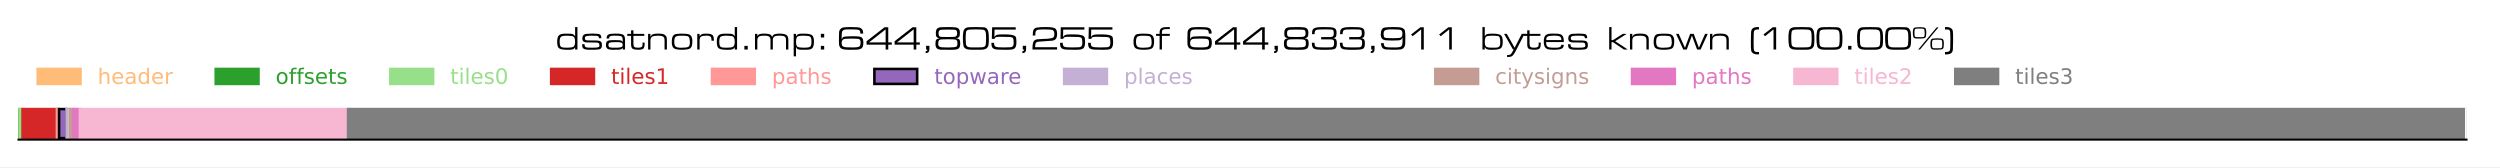
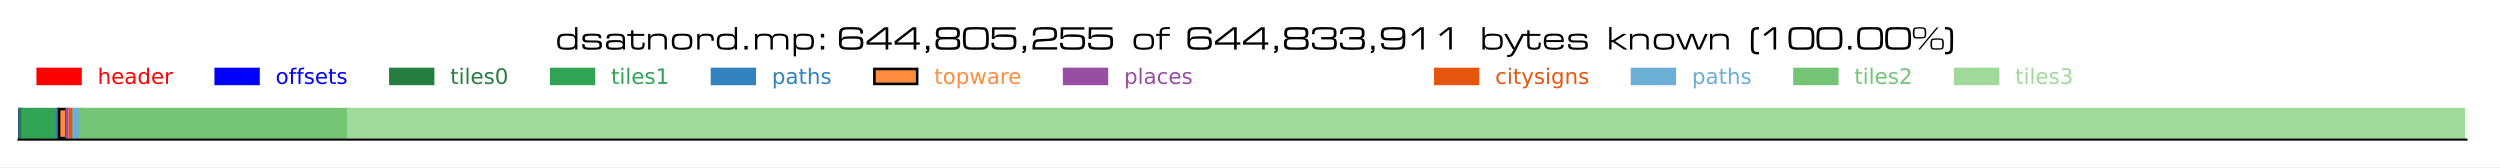
<svg xmlns="http://www.w3.org/2000/svg" xmlns:xlink="http://www.w3.org/1999/xlink" width="973.796pt" height="65.083pt" viewBox="0 0 973.796 65.083" version="1.1">
  <defs>
    <style type="text/css">*{stroke-linejoin: round; stroke-linecap: butt}</style>
  </defs>
  <g id="figure_1">
    <g id="patch_1">
      <path d="M 0 65.083  L 973.796 65.083  L 973.796 0  L 0 0  z " style="fill: #ffffff" />
    </g>
    <g id="axes_1">
      <g id="patch_2">
        <path d="M 7.2 54.383  L 960.755 54.383  L 960.755 41.917  L 7.2 41.917  z " style="fill: #ffffff" />
      </g>
      <g id="patch_3">
-         <path d="M 7.2 53.817  L 7.2 53.817  L 7.2 42.484  L 7.2 42.484  z " clip-path="url(#p4f6fb3db16)" style="fill: #ffbb78; stroke: #ffbb78; stroke-linejoin: miter" />
+         <path d="M 7.2 53.817  L 7.2 53.817  L 7.2 42.484  L 7.2 42.484  z " clip-path="url(#p38af3efbfd)" style="fill: #ff0000; stroke: #ff0000; stroke-linejoin: miter" />
      </g>
      <g id="patch_4">
-         <path d="M 7.2 53.817  L 7.667 53.817  L 7.667 42.484  L 7.2 42.484  z " clip-path="url(#p4f6fb3db16)" style="fill: #2ca02c; stroke: #2ca02c; stroke-linejoin: miter" />
+         <path d="M 7.2 53.817  L 7.667 53.817  L 7.667 42.484  L 7.2 42.484  z " clip-path="url(#p38af3efbfd)" style="fill: #0000ff; stroke: #0000ff; stroke-linejoin: miter" />
      </g>
      <g id="patch_5">
-         <path d="M 7.667 53.817  L 8.782 53.817  L 8.782 42.484  L 7.667 42.484  z " clip-path="url(#p4f6fb3db16)" style="fill: #98df8a; stroke: #98df8a; stroke-linejoin: miter" />
+         <path d="M 7.667 53.817  L 8.782 53.817  L 8.782 42.484  L 7.667 42.484  z " clip-path="url(#p38af3efbfd)" style="fill: #267d40; stroke: #267d40; stroke-linejoin: miter" />
      </g>
      <g id="patch_6">
-         <path d="M 8.782 53.817  L 22.175 53.817  L 22.175 42.484  L 8.782 42.484  z " clip-path="url(#p4f6fb3db16)" style="fill: #d62728; stroke: #d62728; stroke-linejoin: miter" />
+         <path d="M 8.782 53.817  L 22.175 53.817  L 22.175 42.484  L 8.782 42.484  z " clip-path="url(#p38af3efbfd)" style="fill: #31a354; stroke: #31a354; stroke-linejoin: miter" />
      </g>
      <g id="patch_7">
-         <path d="M 22.175 53.817  L 23.015 53.817  L 23.015 42.484  L 22.175 42.484  z " clip-path="url(#p4f6fb3db16)" style="fill: #ff9896; stroke: #ff9896; stroke-linejoin: miter" />
+         <path d="M 22.175 53.817  L 23.015 53.817  L 23.015 42.484  L 22.175 42.484  z " clip-path="url(#p38af3efbfd)" style="fill: #3182bd; stroke: #3182bd; stroke-linejoin: miter" />
      </g>
      <g id="patch_8">
-         <path d="M 23.015 53.817  L 25.929 53.817  L 25.929 42.484  L 23.015 42.484  z " clip-path="url(#p4f6fb3db16)" style="fill: #9467bd; stroke: #000000; stroke-linejoin: miter" />
+         <path d="M 23.015 53.817  L 25.929 53.817  L 25.929 42.484  L 23.015 42.484  z " clip-path="url(#p38af3efbfd)" style="fill: #fd8d3c; stroke: #000000; stroke-linejoin: miter" />
      </g>
      <g id="patch_9">
-         <path d="M 25.929 53.817  L 27.197 53.817  L 27.197 42.484  L 25.929 42.484  z " clip-path="url(#p4f6fb3db16)" style="fill: #c5b0d5; stroke: #c5b0d5; stroke-linejoin: miter" />
+         <path d="M 25.929 53.817  L 27.197 53.817  L 27.197 42.484  L 25.929 42.484  z " clip-path="url(#p38af3efbfd)" style="fill: #974ea3; stroke: #974ea3; stroke-linejoin: miter" />
      </g>
      <g id="patch_10">
-         <path d="M 27.197 53.817  L 27.197 53.817  L 27.197 42.484  L 27.197 42.484  z " clip-path="url(#p4f6fb3db16)" style="fill: #ffffff; stroke: #ffffff; stroke-linejoin: miter" />
+         <path d="M 27.197 53.817  L 27.197 53.817  L 27.197 42.484  L 27.197 42.484  z " clip-path="url(#p38af3efbfd)" style="fill: #ffffff; stroke: #ffffff; stroke-linejoin: miter" />
      </g>
      <g id="patch_11">
-         <path d="M 27.197 53.817  L 28.647 53.817  L 28.647 42.484  L 27.197 42.484  z " clip-path="url(#p4f6fb3db16)" style="fill: #c49c94; stroke: #c49c94; stroke-linejoin: miter" />
+         <path d="M 27.197 53.817  L 28.647 53.817  L 28.647 42.484  L 27.197 42.484  z " clip-path="url(#p38af3efbfd)" style="fill: #e6550d; stroke: #e6550d; stroke-linejoin: miter" />
      </g>
      <g id="patch_12">
-         <path d="M 28.647 53.817  L 31.148 53.817  L 31.148 42.484  L 28.647 42.484  z " clip-path="url(#p4f6fb3db16)" style="fill: #e377c2; stroke: #e377c2; stroke-linejoin: miter" />
+         <path d="M 28.647 53.817  L 31.148 53.817  L 31.148 42.484  L 28.647 42.484  z " clip-path="url(#p38af3efbfd)" style="fill: #6baed6; stroke: #6baed6; stroke-linejoin: miter" />
      </g>
      <g id="patch_13">
-         <path d="M 31.148 53.817  L 135.59 53.817  L 135.59 42.484  L 31.148 42.484  z " clip-path="url(#p4f6fb3db16)" style="fill: #f7b6d2; stroke: #f7b6d2; stroke-linejoin: miter" />
+         <path d="M 31.148 53.817  L 135.59 53.817  L 135.59 42.484  L 31.148 42.484  z " clip-path="url(#p38af3efbfd)" style="fill: #73c475; stroke: #73c475; stroke-linejoin: miter" />
      </g>
      <g id="patch_14">
-         <path d="M 135.59 53.817  L 960.713 53.817  L 960.713 42.484  L 135.59 42.484  z " clip-path="url(#p4f6fb3db16)" style="fill: #7f7f7f; stroke: #7f7f7f; stroke-linejoin: miter" />
+         <path d="M 135.59 53.817  L 960.713 53.817  L 960.713 42.484  L 135.59 42.484  z " clip-path="url(#p38af3efbfd)" style="fill: #a1d99b; stroke: #a1d99b; stroke-linejoin: miter" />
      </g>
      <g id="patch_15">
-         <path d="M 960.713 53.817  L 960.742 53.817  L 960.742 42.484  L 960.713 42.484  z " clip-path="url(#p4f6fb3db16)" style="fill: #ffffff; stroke: #ffffff; stroke-linejoin: miter" />
+         <path d="M 960.713 53.817  L 960.742 53.817  L 960.742 42.484  L 960.713 42.484  z " clip-path="url(#p38af3efbfd)" style="fill: #ffffff; stroke: #ffffff; stroke-linejoin: miter" />
      </g>
      <g id="patch_16">
-         <path d="M 960.742 53.817  L 960.755 53.817  L 960.755 42.484  L 960.742 42.484  z " clip-path="url(#p4f6fb3db16)" style="fill: #ffffff; stroke: #ffffff; stroke-linejoin: miter" />
+         <path d="M 960.742 53.817  L 960.755 53.817  L 960.755 42.484  L 960.742 42.484  z " clip-path="url(#p38af3efbfd)" style="fill: #ffffff; stroke: #ffffff; stroke-linejoin: miter" />
      </g>
      <g id="patch_17">
        <path d="M 7.2 54.383  L 960.755 54.383  " style="fill: none; stroke: #000000; stroke-width: 0.8; stroke-linejoin: miter; stroke-linecap: square" />
      </g>
      <g id="legend_1">
        <g id="text_1">
          <g transform="translate(216.1511 19.29481) scale(0.13 -0.13)">
            <defs>
              <path id="EurostileExtended-Roman-64" d="M 4320 0  L 3872 0  L 3872 461  Q 3738 141 3440 45  Q 3142 -51 2694 -51  L 2278 -45  Q 1235 -45 832 214  Q 429 474 429 1466  Q 429 2400 765 2723  Q 1101 3046 2035 3046  L 2387 3046  Q 2906 3046 3101 3027  Q 3296 3008 3443 2947  Q 3590 2886 3692 2777  Q 3795 2669 3872 2522  L 3872 4307  L 4320 4307  L 4320 0  z M 2381 352  Q 3238 352 3552 541  Q 3866 730 3866 1491  Q 3866 2016 3734 2272  Q 3603 2528 3283 2576  Q 2963 2624 2723 2637  Q 2483 2650 2259 2650  Q 1446 2650 1177 2458  Q 909 2266 909 1453  Q 909 870 1085 620  Q 1261 371 1811 371  L 2381 352  z " transform="scale(0.015625)" />
              <path id="EurostileExtended-Roman-73" d="M 3130 2630  L 2246 2656  Q 1965 2656 1789 2649  Q 1613 2643 1392 2611  Q 1171 2579 1040 2492  Q 909 2406 909 2202  Q 909 1926 1046 1840  Q 1184 1754 1478 1754  L 2253 1734  L 3091 1734  Q 3648 1734 3917 1558  Q 4186 1382 4186 864  Q 4186 269 3869 118  Q 3552 -32 2893 -32  L 2054 -45  Q 1670 -45 1468 -35  Q 1267 -26 969 35  Q 672 96 531 297  Q 390 499 390 883  L 397 1018  L 851 1018  L 858 947  Q 858 640 986 525  Q 1114 410 1434 378  L 2221 352  L 2355 352  L 2470 352  Q 2867 352 3180 387  Q 3494 422 3600 502  Q 3706 582 3706 794  Q 3706 1114 3549 1229  Q 3392 1344 3046 1344  L 2234 1350  L 1459 1350  Q 954 1350 691 1510  Q 429 1670 429 2150  Q 429 2598 685 2806  Q 941 3014 1395 3014  L 2246 3053  Q 2483 3053 2707 3049  Q 2931 3046 3213 3021  Q 3680 3021 3875 2825  Q 4070 2630 4070 2170  L 3622 2170  Q 3597 2426 3504 2512  Q 3411 2598 3130 2630  z " transform="scale(0.015625)" />
              <path id="EurostileExtended-Roman-61" d="M 3603 352  Q 3488 154 3325 74  Q 3162 -6 2912 -26  L 2086 -45  L 1696 -45  Q 902 -45 643 182  Q 384 410 384 851  Q 384 1338 563 1536  Q 742 1734 1065 1766  Q 1389 1798 1638 1804  Q 1888 1811 2106 1811  L 2950 1786  Q 3181 1786 3321 1715  Q 3462 1645 3603 1453  L 3603 1773  Q 3603 2048 3558 2230  Q 3514 2413 3360 2515  Q 3206 2618 2838 2637  Q 2470 2656 2291 2656  Q 2074 2656 1869 2653  Q 1664 2650 1424 2618  Q 1184 2586 1094 2464  Q 1005 2342 1005 2106  L 518 2106  Q 518 2586 726 2778  Q 934 2970 1353 3011  Q 1773 3053 2125 3053  Q 2560 3053 2848 3037  Q 3136 3021 3469 2931  Q 3802 2842 3926 2576  Q 4051 2310 4051 1875  L 4051 0  L 3603 0  L 3603 352  z M 2093 352  L 2221 352  Q 2547 352 2796 368  Q 3046 384 3324 461  Q 3603 538 3603 896  Q 3603 1203 3414 1289  Q 3226 1376 3005 1398  Q 2784 1421 2509 1421  L 2112 1414  Q 1651 1414 1462 1395  Q 1274 1376 1120 1318  Q 966 1261 915 1142  Q 864 1024 864 851  Q 864 621 1001 493  Q 1139 365 1568 365  L 2093 352  z " transform="scale(0.015625)" />
              <path id="EurostileExtended-Roman-74" d="M 3174 2624  L 1094 2624  L 1094 1178  Q 1094 672 1267 512  Q 1440 352 1946 352  Q 2406 352 2624 464  Q 2842 576 2842 986  L 2835 1325  L 3251 1325  Q 3251 493 3049 224  Q 2848 -45 1997 -45  Q 1293 -45 969 137  Q 646 320 646 966  L 646 1178  L 646 2624  L -83 2624  L -83 3008  L 646 3008  L 646 3686  L 1094 3686  L 1094 3008  L 3174 3008  L 3174 2624  z " transform="scale(0.015625)" />
              <path id="EurostileExtended-Roman-6e" d="M 960 2387  Q 1107 2822 1452 2937  Q 1798 3053 2374 3053  L 2432 3053  Q 2906 3053 3222 3001  Q 3539 2950 3766 2771  Q 3994 2592 4054 2368  Q 4115 2144 4115 1811  L 4115 0  L 3667 0  L 3667 1766  Q 3667 2330 3366 2493  Q 3066 2656 2432 2656  Q 1709 2656 1334 2493  Q 960 2330 960 1696  L 960 0  L 512 0  L 512 3008  L 960 3008  L 960 2387  z " transform="scale(0.015625)" />
              <path id="EurostileExtended-Roman-6f" d="M 2368 3046  Q 3136 3046 3520 2969  Q 3904 2893 4137 2579  Q 4371 2266 4371 1562  Q 4371 493 3961 224  Q 3552 -45 2362 -45  Q 1306 -45 864 217  Q 422 480 422 1472  Q 422 2176 627 2550  Q 832 2925 1267 2979  Q 1702 3034 1900 3040  Q 2099 3046 2368 3046  z M 2368 352  Q 3213 352 3555 499  Q 3898 646 3898 1363  Q 3898 1920 3779 2233  Q 3661 2547 3325 2592  Q 2989 2637 2787 2643  Q 2586 2650 2310 2650  L 2176 2650  Q 1434 2650 1168 2451  Q 902 2253 902 1504  Q 902 787 1177 566  Q 1453 346 2195 346  L 2368 352  z " transform="scale(0.015625)" />
              <path id="EurostileExtended-Roman-72" d="M 960 2477  Q 1050 2746 1309 2899  Q 1568 3053 2157 3053  Q 3014 3053 3356 2838  Q 3699 2624 3699 1824  L 3693 1683  L 3251 1683  Q 3251 2253 3075 2454  Q 2899 2656 2323 2656  L 2170 2656  Q 1517 2656 1238 2473  Q 960 2291 960 1683  L 960 0  L 512 0  L 512 3008  L 960 3008  L 960 2477  z " transform="scale(0.015625)" />
              <path id="EurostileExtended-Roman-2e" d="M 1530 0  L 890 0  L 890 698  L 1530 698  L 1530 0  z " transform="scale(0.015625)" />
              <path id="EurostileExtended-Roman-6d" d="M 960 2528  Q 1088 2861 1401 2957  Q 1715 3053 2182 3053  L 2278 3053  Q 2893 3053 3261 2947  Q 3629 2842 3795 2419  Q 3968 2835 4313 2944  Q 4659 3053 5248 3053  Q 6086 3053 6496 2819  Q 6906 2586 6906 1811  L 6906 0  L 6458 0  L 6458 1811  Q 6458 2342 6182 2499  Q 5907 2656 5306 2656  L 5152 2656  Q 4416 2656 4173 2441  Q 3930 2227 3930 1811  L 3930 0  L 3482 0  L 3482 1811  Q 3482 2240 3264 2448  Q 3046 2656 2266 2656  Q 1434 2656 1197 2425  Q 960 2195 960 1715  L 960 0  L 512 0  L 512 3008  L 960 3008  L 960 2528  z " transform="scale(0.015625)" />
              <path id="EurostileExtended-Roman-70" d="M 960 2528  Q 1114 2848 1379 2947  Q 1645 3046 2074 3046  L 2547 3046  Q 3590 3046 3996 2771  Q 4403 2496 4403 1510  Q 4403 704 4140 336  Q 3878 -32 3104 -32  L 2554 -45  L 1907 -38  Q 1536 -38 1302 70  Q 1069 179 960 499  L 960 -1299  L 512 -1299  L 512 3008  L 960 3008  L 960 2528  z M 3923 1485  Q 3923 2291 3664 2470  Q 3405 2650 2541 2650  L 2387 2650  Q 2080 2650 1904 2640  Q 1728 2630 1453 2569  Q 1178 2509 1072 2240  Q 966 1971 966 1491  Q 966 672 1286 512  Q 1606 352 2547 352  Q 3373 352 3648 537  Q 3923 723 3923 1485  z " transform="scale(0.015625)" />
              <path id="EurostileExtended-Roman-3a" d="M 1530 2310  L 890 2310  L 890 3008  L 1530 3008  L 1530 2310  z M 1530 0  L 890 0  L 890 698  L 1530 698  L 1530 0  z " transform="scale(0.015625)" />
              <path id="EurostileExtended-Roman-20" transform="scale(0.015625)" />
              <path id="EurostileExtended-Roman-36" d="M 3834 3821  Q 3597 3846 3373 3852  Q 3149 3859 2854 3859  L 2720 3859  L 2227 3866  Q 2035 3866 1881 3859  Q 1728 3853 1465 3814  Q 1203 3776 1036 3577  Q 870 3379 870 2694  L 870 1952  Q 1018 2330 1254 2422  Q 1491 2515 1965 2515  L 2694 2541  L 3206 2547  Q 3578 2547 3731 2537  Q 3885 2528 4275 2477  Q 4666 2426 4848 2160  Q 5030 1894 5030 1325  Q 5030 486 4678 224  Q 4326 -38 3430 -38  L 2643 -45  L 2176 -45  Q 1043 -45 697 268  Q 352 582 352 1203  L 346 2221  L 371 3238  Q 371 3699 694 3984  Q 1018 4269 1491 4269  Q 1766 4294 2016 4300  Q 2266 4307 2592 4307  L 2746 4307  L 3763 4275  Q 4320 4275 4653 4016  Q 4986 3757 4986 3206  L 4986 3053  L 4454 3053  Q 4454 3456 4342 3619  Q 4230 3782 3834 3821  z M 3072 403  L 3168 403  Q 3430 403 3814 444  Q 4198 486 4348 681  Q 4499 877 4499 1312  Q 4499 1766 4326 1920  Q 4154 2074 3693 2074  L 2694 2093  L 1862 2074  Q 1344 2074 1104 1891  Q 864 1709 864 1210  Q 864 806 1062 640  Q 1261 474 1683 435  L 3072 403  z " transform="scale(0.015625)" />
              <path id="EurostileExtended-Roman-34" d="M 5107 928  L 4429 928  L 4429 0  L 3923 0  L 3923 928  L 269 928  L 269 1594  L 3706 4269  L 4429 4269  L 4429 1363  L 5107 1363  L 5107 928  z M 730 1363  L 3923 1363  L 3923 3866  L 730 1363  z " transform="scale(0.015625)" />
              <path id="EurostileExtended-Roman-2c" d="M 1568 51  Q 1568 -685 845 -685  L 845 -346  Q 998 -314 1078 -256  Q 1158 -198 1158 -70  L 1152 0  L 928 0  L 928 717  L 1568 717  L 1568 51  z " transform="scale(0.015625)" />
              <path id="EurostileExtended-Roman-38" d="M 3622 -45  L 2618 -45  L 1555 -38  Q 896 -38 605 205  Q 314 448 314 1094  Q 314 1632 445 1849  Q 576 2067 1062 2170  Q 922 2208 781 2246  Q 627 2304 531 2425  Q 435 2547 409 2713  Q 384 2880 384 3149  Q 384 3814 681 4051  Q 979 4288 1645 4288  L 2733 4307  Q 3046 4307 3340 4304  Q 3635 4301 4089 4256  Q 4544 4211 4774 3974  Q 5005 3738 5005 3194  Q 5005 2912 4957 2681  Q 4909 2451 4784 2355  Q 4659 2259 4550 2227  Q 4442 2195 4269 2170  Q 4749 2106 4905 1898  Q 5062 1690 5062 1171  Q 5062 435 4748 195  Q 4435 -45 3622 -45  z M 2694 2400  L 3846 2426  Q 4474 2426 4474 3072  Q 4474 3469 4352 3635  Q 4230 3802 3846 3802  L 2707 3827  L 1555 3802  Q 1210 3802 1059 3651  Q 909 3501 909 3142  Q 909 2746 1030 2582  Q 1152 2419 1555 2419  L 2694 2400  z M 2630 403  L 2784 403  L 2918 403  Q 3398 403 3836 441  Q 4275 480 4403 627  Q 4531 774 4531 1171  Q 4531 1658 4348 1805  Q 4166 1952 3661 1952  L 2694 1971  L 1568 1946  Q 1146 1946 995 1754  Q 845 1562 845 1107  Q 845 717 1062 569  Q 1280 422 1696 422  L 2630 403  z " transform="scale(0.015625)" />
              <path id="EurostileExtended-Roman-30" d="M 1510 4288  L 2720 4307  L 4109 4275  Q 4544 4275 4797 3990  Q 5050 3706 5101 3331  Q 5152 2957 5165 2656  Q 5178 2355 5178 2010  Q 5178 1216 5101 822  Q 5024 429 4691 195  Q 4358 -38 3603 -38  L 2650 -45  L 1645 -32  Q 1107 -32 745 157  Q 384 346 313 717  Q 243 1088 220 1411  Q 198 1734 198 2080  Q 198 2541 208 2797  Q 218 3053 294 3453  Q 371 3853 668 4070  Q 966 4288 1510 4288  z M 1760 416  L 2669 403  L 3616 422  Q 4090 422 4314 540  Q 4538 659 4579 979  Q 4621 1299 4633 1596  Q 4646 1894 4646 2170  Q 4646 2509 4630 2825  Q 4614 3142 4547 3395  Q 4480 3648 4256 3741  Q 4032 3834 3661 3834  L 2720 3859  L 1792 3840  Q 1299 3840 1062 3721  Q 826 3603 790 3264  Q 755 2925 742 2637  Q 730 2349 730 2086  L 781 1120  Q 819 704 1062 560  Q 1306 416 1760 416  z " transform="scale(0.015625)" />
              <path id="EurostileExtended-Roman-35" d="M 1709 2880  Q 1958 2899 2214 2899  L 2387 2899  L 3162 2899  Q 3949 2899 4470 2739  Q 4992 2579 5033 2220  Q 5075 1862 5081 1718  Q 5088 1574 5088 1402  Q 5088 614 4809 291  Q 4531 -32 3744 -32  L 3072 -51  L 1702 -19  Q 973 -19 633 211  Q 294 442 294 1146  L 301 1293  L 794 1293  Q 794 851 954 665  Q 1114 480 1549 442  L 2669 403  L 3776 435  Q 4224 435 4393 633  Q 4563 832 4563 1254  Q 4563 1990 4416 2201  Q 4269 2413 3552 2413  L 1965 2445  Q 1491 2445 1235 2390  Q 979 2336 896 2048  L 371 2048  L 429 4269  L 4954 4269  L 4954 3827  L 896 3827  L 864 2400  Q 998 2637 1203 2745  Q 1408 2854 1709 2880  z " transform="scale(0.015625)" />
              <path id="EurostileExtended-Roman-32" d="M 5094 0  L 378 0  L 378 179  Q 378 1171 605 1580  Q 832 1990 1709 1990  L 2662 2048  Q 2950 2048 3193 2064  Q 3437 2080 3875 2147  Q 4314 2214 4442 2390  Q 4570 2566 4570 2982  Q 4570 3450 4374 3638  Q 4179 3827 3699 3827  L 2650 3859  L 1830 3834  Q 1331 3834 1129 3645  Q 928 3456 928 2906  L 922 2688  L 422 2688  Q 422 3501 611 3833  Q 800 4166 1312 4227  Q 1824 4288 2054 4297  Q 2285 4307 2650 4307  L 3149 4307  Q 4192 4307 4646 4092  Q 5101 3878 5101 2982  Q 5101 2285 4806 1977  Q 4512 1670 3802 1670  L 2707 1594  L 1805 1523  Q 1203 1523 1046 1302  Q 890 1082 890 442  L 5094 442  L 5094 0  z " transform="scale(0.015625)" />
              <path id="EurostileExtended-Roman-66" d="M 2586 2618  L 1075 2618  L 1075 0  L 627 0  L 627 2618  L -45 2618  L -45 3002  L 627 3002  L 627 3258  Q 627 3827 921 4060  Q 1216 4294 1818 4294  L 2586 4307  L 2586 3923  L 1971 3923  Q 1498 3923 1286 3808  Q 1075 3693 1075 3258  L 1075 3002  L 2586 3002  L 2586 2618  z " transform="scale(0.015625)" />
              <path id="EurostileExtended-Roman-33" d="M 3776 2387  Q 4154 2387 4326 2540  Q 4499 2694 4499 3053  Q 4499 3418 4432 3629  Q 4365 3840 3802 3840  L 2925 3866  L 2624 3859  L 1766 3840  Q 1446 3840 1222 3779  Q 998 3718 928 3568  Q 858 3418 842 3302  Q 826 3187 826 3034  L 826 2957  L 320 2957  Q 320 3603 473 3833  Q 627 4064 924 4157  Q 1222 4250 1564 4278  Q 1907 4307 2285 4307  L 2598 4307  L 3872 4282  Q 4486 4230 4758 4016  Q 5030 3802 5030 3219  Q 5030 2714 4924 2483  Q 4819 2253 4384 2189  Q 4826 2118 4957 1897  Q 5088 1677 5088 1190  Q 5088 326 4717 140  Q 4346 -45 3366 -45  L 2138 -45  L 2042 -45  Q 1677 -45 1187 16  Q 698 77 496 358  Q 294 640 294 1306  L 800 1306  Q 800 877 918 678  Q 1037 480 1440 442  L 2682 403  L 3821 422  Q 4301 422 4432 627  Q 4563 832 4563 1331  Q 4563 1702 4416 1824  Q 4269 1946 3853 1946  L 3808 1946  L 2080 1946  L 2080 2387  L 3776 2387  z " transform="scale(0.015625)" />
              <path id="EurostileExtended-Roman-39" d="M 2080 410  L 2938 403  L 3142 403  L 3219 403  Q 3315 403 3398 406  Q 3482 410 3834 448  Q 4186 486 4346 694  Q 4506 902 4506 1363  L 4512 1766  L 4512 2374  Q 4422 2029 4224 1891  Q 4026 1754 3648 1754  L 2688 1728  L 2515 1728  L 2368 1728  Q 1869 1728 1353 1773  Q 838 1818 592 2077  Q 346 2336 346 2867  Q 346 3482 534 3824  Q 723 4166 1123 4224  Q 1523 4282 1891 4294  Q 2259 4307 2592 4307  L 2784 4307  L 3603 4294  Q 4147 4294 4540 4099  Q 4934 3904 4982 3549  Q 5030 3194 5043 2944  Q 5056 2694 5056 2458  L 5050 2048  L 5037 1229  Q 5037 710 4784 384  Q 4531 58 4128 16  Q 3725 -26 3427 -35  Q 3130 -45 2675 -45  L 1312 19  Q 826 70 614 390  Q 403 710 403 1222  L 922 1222  Q 922 666 1187 538  Q 1453 410 2080 410  z M 2714 2176  L 3661 2208  Q 4115 2208 4307 2393  Q 4499 2579 4499 3034  Q 4499 3494 4300 3664  Q 4102 3834 3635 3834  L 2746 3859  L 2374 3866  Q 2061 3866 1933 3856  Q 1805 3846 1497 3801  Q 1190 3757 1036 3577  Q 883 3398 883 2995  Q 883 2515 1043 2355  Q 1203 2195 1690 2195  L 2714 2176  z " transform="scale(0.015625)" />
              <path id="EurostileExtended-Roman-31" d="M 787 2886  L 2560 4269  L 3219 4269  L 3219 0  L 2714 0  L 2714 3859  L 1082 2554  L 787 2886  z " transform="scale(0.015625)" />
              <path id="EurostileExtended-Roman-62" d="M 960 2515  Q 1094 2854 1408 2950  Q 1722 3046 2189 3046  L 2528 3046  Q 3584 3046 3997 2771  Q 4410 2496 4410 1498  Q 4410 499 4006 227  Q 3603 -45 2534 -45  L 2144 -51  Q 1683 -51 1414 41  Q 1146 134 960 467  L 960 0  L 512 0  L 512 4307  L 960 4307  L 960 2515  z M 2554 352  L 2662 352  Q 2995 352 3203 371  Q 3411 390 3603 476  Q 3795 563 3862 787  Q 3930 1011 3930 1357  L 3930 1485  Q 3930 2016 3824 2288  Q 3718 2560 3436 2598  Q 3155 2637 2937 2643  Q 2720 2650 2534 2650  Q 2240 2650 2048 2640  Q 1856 2630 1526 2588  Q 1197 2547 1081 2272  Q 966 1997 966 1459  Q 966 1082 1040 835  Q 1114 589 1338 489  Q 1562 390 1853 371  Q 2144 352 2554 352  z " transform="scale(0.015625)" />
              <path id="EurostileExtended-Roman-79" d="M 3750 3008  L 2080 -250  Q 1741 -902 1478 -1164  Q 1216 -1427 627 -1427  L 397 -1421  L 397 -1056  L 525 -1062  Q 992 -1062 1177 -832  Q 1363 -602 1690 32  L 1517 32  L -173 3008  L 346 3008  L 1856 346  L 3226 3008  L 3750 3008  z " transform="scale(0.015625)" />
              <path id="EurostileExtended-Roman-65" d="M 1504 410  Q 1606 390 1830 371  Q 2054 352 2362 352  L 2605 352  Q 2938 352 3130 371  Q 3322 390 3475 457  Q 3629 525 3699 633  Q 3770 742 3782 902  L 4256 902  Q 4256 307 3779 131  Q 3302 -45 2547 -45  Q 1722 -45 1325 28  Q 928 102 675 425  Q 422 749 422 1498  Q 422 2426 777 2742  Q 1133 3059 2067 3059  L 2374 3053  Q 3098 3053 3466 2973  Q 3834 2893 4048 2579  Q 4262 2266 4262 1581  L 4256 1427  L 870 1427  Q 870 986 992 739  Q 1114 493 1504 410  z M 2560 2656  L 2208 2656  Q 1837 2656 1549 2614  Q 1261 2573 1117 2451  Q 973 2330 928 2173  Q 883 2016 883 1811  L 3795 1811  Q 3795 2010 3756 2163  Q 3718 2317 3603 2422  Q 3488 2528 3241 2592  Q 2995 2656 2560 2656  z " transform="scale(0.015625)" />
              <path id="EurostileExtended-Roman-6b" d="M 3872 3008  L 1658 1594  L 4077 0  L 3334 0  L 1229 1421  L 960 1421  L 960 0  L 512 0  L 512 4307  L 960 4307  L 960 1805  L 1229 1805  L 3117 3008  L 3872 3008  z " transform="scale(0.015625)" />
              <path id="EurostileExtended-Roman-77" d="M 6003 3008  L 4627 0  L 3955 0  L 2963 2669  L 1971 0  L 1306 0  L -83 3008  L 422 3008  L 1632 333  L 2624 3008  L 3309 3008  L 4301 333  L 5491 3008  L 6003 3008  z " transform="scale(0.015625)" />
              <path id="EurostileExtended-Roman-28" d="M 1926 3853  Q 1440 3853 1254 3693  Q 1069 3533 1069 3059  L 1043 1286  L 1069 237  Q 1069 -173 1219 -323  Q 1370 -474 1722 -474  Q 1901 -474 2074 -454  L 2074 -922  L 1798 -934  Q 1229 -934 915 -704  Q 602 -474 570 -144  Q 538 186 531 394  Q 525 602 525 704  L 525 800  L 518 1696  L 557 3206  Q 557 3808 877 4061  Q 1197 4314 1837 4314  L 2074 4307  L 2074 3846  L 1926 3853  z " transform="scale(0.015625)" />
              <path id="EurostileExtended-Roman-25" d="M 1626 4282  Q 2310 4282 2512 4118  Q 2714 3955 2714 3238  Q 2714 2483 2534 2297  Q 2355 2112 1690 2112  L 890 2112  Q 397 2112 265 2358  Q 134 2605 134 3168  Q 134 3942 329 4112  Q 525 4282 1248 4282  L 1626 4282  z M 954 2374  L 1939 2381  Q 2086 2381 2172 2400  Q 2259 2419 2316 2499  Q 2374 2579 2390 2752  Q 2406 2925 2406 3142  Q 2406 3808 2265 3917  Q 2125 4026 1440 4026  L 966 4013  Q 634 4013 541 3897  Q 448 3782 448 3258  L 448 3174  Q 448 2950 457 2787  Q 467 2624 518 2531  Q 570 2438 688 2406  Q 806 2374 954 2374  z M 1504 0  L 1171 0  L 4717 4262  L 5056 4262  L 1504 0  z M 4998 2150  Q 5683 2150 5884 1987  Q 6086 1824 6086 1107  Q 6086 326 5904 150  Q 5722 -26 4998 -26  L 4262 -19  Q 3770 -19 3638 227  Q 3507 474 3507 1037  Q 3507 1818 3705 1984  Q 3904 2150 4653 2150  L 4998 2150  z M 3885 403  Q 3942 307 4057 275  Q 4173 243 4326 243  L 4787 237  L 5267 243  Q 5421 243 5523 262  Q 5626 282 5683 358  Q 5741 435 5757 592  Q 5773 749 5773 954  L 5773 1203  Q 5773 1402 5757 1542  Q 5741 1683 5680 1756  Q 5619 1830 5443 1859  Q 5267 1888 5050 1888  L 4813 1888  L 4339 1875  Q 3994 1875 3907 1753  Q 3821 1632 3821 1190  L 3821 1043  L 3821 960  Q 3821 736 3830 611  Q 3840 486 3885 403  z " transform="scale(0.015625)" />
              <path id="EurostileExtended-Roman-29" d="M 230 -474  Q 717 -474 902 -314  Q 1088 -154 1088 320  L 1114 2093  L 1088 3142  Q 1088 3552 937 3702  Q 787 3853 435 3853  Q 256 3853 83 3834  L 83 4301  L 358 4314  Q 928 4314 1241 4083  Q 1555 3853 1587 3513  Q 1619 3174 1625 2937  Q 1632 2701 1632 2579  L 1638 1683  L 1600 173  Q 1600 -429 1280 -681  Q 960 -934 320 -934  L 83 -928  L 83 -467  L 230 -474  z " transform="scale(0.015625)" />
            </defs>
            <use xlink:href="#EurostileExtended-Roman-64" />
            <use xlink:href="#EurostileExtended-Roman-73" x="75.5" />
            <use xlink:href="#EurostileExtended-Roman-61" x="146.8" />
            <use xlink:href="#EurostileExtended-Roman-74" x="218.1" />
            <use xlink:href="#EurostileExtended-Roman-6e" x="271.2" />
            <use xlink:href="#EurostileExtended-Roman-6f" x="343.5" />
            <use xlink:href="#EurostileExtended-Roman-72" x="418.5" />
            <use xlink:href="#EurostileExtended-Roman-64" x="478.3" />
            <use xlink:href="#EurostileExtended-Roman-2e" x="553.8" />
            <use xlink:href="#EurostileExtended-Roman-6d" x="591.5" />
            <use xlink:href="#EurostileExtended-Roman-70" x="707.4" />
            <use xlink:href="#EurostileExtended-Roman-3a" x="782.9" />
            <use xlink:href="#EurostileExtended-Roman-20" x="820.6" />
            <use xlink:href="#EurostileExtended-Roman-36" x="845.6" />
            <use xlink:href="#EurostileExtended-Roman-34" x="929.6" />
            <use xlink:href="#EurostileExtended-Roman-34" x="1013.6" />
            <use xlink:href="#EurostileExtended-Roman-2c" x="1097.6" />
            <use xlink:href="#EurostileExtended-Roman-38" x="1135.3" />
            <use xlink:href="#EurostileExtended-Roman-30" x="1219.3" />
            <use xlink:href="#EurostileExtended-Roman-35" x="1303.3" />
            <use xlink:href="#EurostileExtended-Roman-2c" x="1387.3" />
            <use xlink:href="#EurostileExtended-Roman-32" x="1425" />
            <use xlink:href="#EurostileExtended-Roman-35" x="1509" />
            <use xlink:href="#EurostileExtended-Roman-35" x="1593" />
            <use xlink:href="#EurostileExtended-Roman-20" x="1677" />
            <use xlink:href="#EurostileExtended-Roman-20" x="1702" />
            <use xlink:href="#EurostileExtended-Roman-6f" x="1727" />
            <use xlink:href="#EurostileExtended-Roman-66" x="1802" />
            <use xlink:href="#EurostileExtended-Roman-20" x="1839.7" />
            <use xlink:href="#EurostileExtended-Roman-20" x="1864.7" />
            <use xlink:href="#EurostileExtended-Roman-36" x="1889.7" />
            <use xlink:href="#EurostileExtended-Roman-34" x="1973.7" />
            <use xlink:href="#EurostileExtended-Roman-34" x="2057.7" />
            <use xlink:href="#EurostileExtended-Roman-2c" x="2141.7" />
            <use xlink:href="#EurostileExtended-Roman-38" x="2179.4" />
            <use xlink:href="#EurostileExtended-Roman-33" x="2263.4" />
            <use xlink:href="#EurostileExtended-Roman-33" x="2347.4" />
            <use xlink:href="#EurostileExtended-Roman-2c" x="2431.4" />
            <use xlink:href="#EurostileExtended-Roman-39" x="2469.1" />
            <use xlink:href="#EurostileExtended-Roman-31" x="2553.1" />
            <use xlink:href="#EurostileExtended-Roman-31" x="2637.1" />
            <use xlink:href="#EurostileExtended-Roman-20" x="2721.099" />
            <use xlink:href="#EurostileExtended-Roman-20" x="2746.099" />
            <use xlink:href="#EurostileExtended-Roman-62" x="2771.099" />
            <use xlink:href="#EurostileExtended-Roman-79" x="2846.599" />
            <use xlink:href="#EurostileExtended-Roman-74" x="2903.199" />
            <use xlink:href="#EurostileExtended-Roman-65" x="2956.299" />
            <use xlink:href="#EurostileExtended-Roman-73" x="3029.599" />
            <use xlink:href="#EurostileExtended-Roman-20" x="3100.899" />
            <use xlink:href="#EurostileExtended-Roman-20" x="3125.899" />
            <use xlink:href="#EurostileExtended-Roman-6b" x="3150.899" />
            <use xlink:href="#EurostileExtended-Roman-6e" x="3213.199" />
            <use xlink:href="#EurostileExtended-Roman-6f" x="3285.499" />
            <use xlink:href="#EurostileExtended-Roman-77" x="3360.499" />
            <use xlink:href="#EurostileExtended-Roman-6e" x="3452.999" />
            <use xlink:href="#EurostileExtended-Roman-20" x="3525.299" />
            <use xlink:href="#EurostileExtended-Roman-20" x="3550.299" />
            <use xlink:href="#EurostileExtended-Roman-28" x="3575.299" />
            <use xlink:href="#EurostileExtended-Roman-31" x="3608.899" />
            <use xlink:href="#EurostileExtended-Roman-30" x="3692.899" />
            <use xlink:href="#EurostileExtended-Roman-30" x="3776.899" />
            <use xlink:href="#EurostileExtended-Roman-2e" x="3860.899" />
            <use xlink:href="#EurostileExtended-Roman-30" x="3898.599" />
            <use xlink:href="#EurostileExtended-Roman-30" x="3982.599" />
            <use xlink:href="#EurostileExtended-Roman-25" x="4066.599" />
            <use xlink:href="#EurostileExtended-Roman-29" x="4163.799" />
          </g>
        </g>
        <g id="patch_18">
-           <path d="M 14.697 32.688  L 31.357 32.688  L 31.357 26.857  L 14.697 26.857  z " style="fill: #ffbb78; stroke: #ffbb78; stroke-linejoin: miter" />
+           <path d="M 14.697 32.688  L 31.357 32.688  L 31.357 26.857  L 14.697 26.857  z " style="fill: #ff0000; stroke: #ff0000; stroke-linejoin: miter" />
        </g>
        <g id="text_2">
-           <g style="fill: #ffbb78" transform="translate(38.021 32.68791) scale(0.0833 -0.0833)">
+           <g style="fill: #ff0000" transform="translate(38.021 32.68791) scale(0.0833 -0.0833)">
            <defs>
              <path id="DejaVuSans-68" d="M 3513 2113  L 3513 0  L 2938 0  L 2938 2094  Q 2938 2591 2744 2837  Q 2550 3084 2163 3084  Q 1697 3084 1428 2787  Q 1159 2491 1159 1978  L 1159 0  L 581 0  L 581 4863  L 1159 4863  L 1159 2956  Q 1366 3272 1645 3428  Q 1925 3584 2291 3584  Q 2894 3584 3203 3211  Q 3513 2838 3513 2113  z " transform="scale(0.015625)" />
              <path id="DejaVuSans-65" d="M 3597 1894  L 3597 1613  L 953 1613  Q 991 1019 1311 708  Q 1631 397 2203 397  Q 2534 397 2845 478  Q 3156 559 3463 722  L 3463 178  Q 3153 47 2828 -22  Q 2503 -91 2169 -91  Q 1331 -91 842 396  Q 353 884 353 1716  Q 353 2575 817 3079  Q 1281 3584 2069 3584  Q 2775 3584 3186 3129  Q 3597 2675 3597 1894  z M 3022 2063  Q 3016 2534 2758 2815  Q 2500 3097 2075 3097  Q 1594 3097 1305 2825  Q 1016 2553 972 2059  L 3022 2063  z " transform="scale(0.015625)" />
              <path id="DejaVuSans-61" d="M 2194 1759  Q 1497 1759 1228 1600  Q 959 1441 959 1056  Q 959 750 1161 570  Q 1363 391 1709 391  Q 2188 391 2477 730  Q 2766 1069 2766 1631  L 2766 1759  L 2194 1759  z M 3341 1997  L 3341 0  L 2766 0  L 2766 531  Q 2569 213 2275 61  Q 1981 -91 1556 -91  Q 1019 -91 701 211  Q 384 513 384 1019  Q 384 1609 779 1909  Q 1175 2209 1959 2209  L 2766 2209  L 2766 2266  Q 2766 2663 2505 2880  Q 2244 3097 1772 3097  Q 1472 3097 1187 3025  Q 903 2953 641 2809  L 641 3341  Q 956 3463 1253 3523  Q 1550 3584 1831 3584  Q 2591 3584 2966 3190  Q 3341 2797 3341 1997  z " transform="scale(0.015625)" />
              <path id="DejaVuSans-64" d="M 2906 2969  L 2906 4863  L 3481 4863  L 3481 0  L 2906 0  L 2906 525  Q 2725 213 2448 61  Q 2172 -91 1784 -91  Q 1150 -91 751 415  Q 353 922 353 1747  Q 353 2572 751 3078  Q 1150 3584 1784 3584  Q 2172 3584 2448 3432  Q 2725 3281 2906 2969  z M 947 1747  Q 947 1113 1208 752  Q 1469 391 1925 391  Q 2381 391 2643 752  Q 2906 1113 2906 1747  Q 2906 2381 2643 2742  Q 2381 3103 1925 3103  Q 1469 3103 1208 2742  Q 947 2381 947 1747  z " transform="scale(0.015625)" />
              <path id="DejaVuSans-72" d="M 2631 2963  Q 2534 3019 2420 3045  Q 2306 3072 2169 3072  Q 1681 3072 1420 2755  Q 1159 2438 1159 1844  L 1159 0  L 581 0  L 581 3500  L 1159 3500  L 1159 2956  Q 1341 3275 1631 3429  Q 1922 3584 2338 3584  Q 2397 3584 2469 3576  Q 2541 3569 2628 3553  L 2631 2963  z " transform="scale(0.015625)" />
            </defs>
            <use xlink:href="#DejaVuSans-68" />
            <use xlink:href="#DejaVuSans-65" x="63.379" />
            <use xlink:href="#DejaVuSans-61" x="124.902" />
            <use xlink:href="#DejaVuSans-64" x="186.182" />
            <use xlink:href="#DejaVuSans-65" x="249.658" />
            <use xlink:href="#DejaVuSans-72" x="311.182" />
          </g>
        </g>
        <g id="patch_19">
-           <path d="M 84.029 32.688  L 100.689 32.688  L 100.689 26.857  L 84.029 26.857  z " style="fill: #2ca02c; stroke: #2ca02c; stroke-linejoin: miter" />
+           <path d="M 84.029 32.688  L 100.689 32.688  L 100.689 26.857  L 84.029 26.857  z " style="fill: #0000ff; stroke: #0000ff; stroke-linejoin: miter" />
        </g>
        <g id="text_3">
-           <g style="fill: #2ca02c" transform="translate(107.3526 32.68791) scale(0.0833 -0.0833)">
+           <g style="fill: #0000ff" transform="translate(107.3526 32.68791) scale(0.0833 -0.0833)">
            <defs>
              <path id="DejaVuSans-6f" d="M 1959 3097  Q 1497 3097 1228 2736  Q 959 2375 959 1747  Q 959 1119 1226 758  Q 1494 397 1959 397  Q 2419 397 2687 759  Q 2956 1122 2956 1747  Q 2956 2369 2687 2733  Q 2419 3097 1959 3097  z M 1959 3584  Q 2709 3584 3137 3096  Q 3566 2609 3566 1747  Q 3566 888 3137 398  Q 2709 -91 1959 -91  Q 1206 -91 779 398  Q 353 888 353 1747  Q 353 2609 779 3096  Q 1206 3584 1959 3584  z " transform="scale(0.015625)" />
              <path id="DejaVuSans-66" d="M 2375 4863  L 2375 4384  L 1825 4384  Q 1516 4384 1395 4259  Q 1275 4134 1275 3809  L 1275 3500  L 2222 3500  L 2222 3053  L 1275 3053  L 1275 0  L 697 0  L 697 3053  L 147 3053  L 147 3500  L 697 3500  L 697 3744  Q 697 4328 969 4595  Q 1241 4863 1831 4863  L 2375 4863  z " transform="scale(0.015625)" />
              <path id="DejaVuSans-73" d="M 2834 3397  L 2834 2853  Q 2591 2978 2328 3040  Q 2066 3103 1784 3103  Q 1356 3103 1142 2972  Q 928 2841 928 2578  Q 928 2378 1081 2264  Q 1234 2150 1697 2047  L 1894 2003  Q 2506 1872 2764 1633  Q 3022 1394 3022 966  Q 3022 478 2636 193  Q 2250 -91 1575 -91  Q 1294 -91 989 -36  Q 684 19 347 128  L 347 722  Q 666 556 975 473  Q 1284 391 1588 391  Q 1994 391 2212 530  Q 2431 669 2431 922  Q 2431 1156 2273 1281  Q 2116 1406 1581 1522  L 1381 1569  Q 847 1681 609 1914  Q 372 2147 372 2553  Q 372 3047 722 3315  Q 1072 3584 1716 3584  Q 2034 3584 2315 3537  Q 2597 3491 2834 3397  z " transform="scale(0.015625)" />
              <path id="DejaVuSans-74" d="M 1172 4494  L 1172 3500  L 2356 3500  L 2356 3053  L 1172 3053  L 1172 1153  Q 1172 725 1289 603  Q 1406 481 1766 481  L 2356 481  L 2356 0  L 1766 0  Q 1100 0 847 248  Q 594 497 594 1153  L 594 3053  L 172 3053  L 172 3500  L 594 3500  L 594 4494  L 1172 4494  z " transform="scale(0.015625)" />
            </defs>
            <use xlink:href="#DejaVuSans-6f" />
            <use xlink:href="#DejaVuSans-66" x="61.182" />
            <use xlink:href="#DejaVuSans-66" x="96.387" />
            <use xlink:href="#DejaVuSans-73" x="131.592" />
            <use xlink:href="#DejaVuSans-65" x="183.691" />
            <use xlink:href="#DejaVuSans-74" x="245.215" />
            <use xlink:href="#DejaVuSans-73" x="284.424" />
          </g>
        </g>
        <g id="patch_20">
-           <path d="M 152.044 32.688  L 168.704 32.688  L 168.704 26.857  L 152.044 26.857  z " style="fill: #98df8a; stroke: #98df8a; stroke-linejoin: miter" />
+           <path d="M 152.044 32.688  L 168.704 32.688  L 168.704 26.857  L 152.044 26.857  z " style="fill: #267d40; stroke: #267d40; stroke-linejoin: miter" />
        </g>
        <g id="text_4">
-           <g style="fill: #98df8a" transform="translate(175.3684 32.68791) scale(0.0833 -0.0833)">
+           <g style="fill: #267d40" transform="translate(175.3684 32.68791) scale(0.0833 -0.0833)">
            <defs>
              <path id="DejaVuSans-69" d="M 603 3500  L 1178 3500  L 1178 0  L 603 0  L 603 3500  z M 603 4863  L 1178 4863  L 1178 4134  L 603 4134  L 603 4863  z " transform="scale(0.015625)" />
              <path id="DejaVuSans-6c" d="M 603 4863  L 1178 4863  L 1178 0  L 603 0  L 603 4863  z " transform="scale(0.015625)" />
              <path id="DejaVuSans-30" d="M 2034 4250  Q 1547 4250 1301 3770  Q 1056 3291 1056 2328  Q 1056 1369 1301 889  Q 1547 409 2034 409  Q 2525 409 2770 889  Q 3016 1369 3016 2328  Q 3016 3291 2770 3770  Q 2525 4250 2034 4250  z M 2034 4750  Q 2819 4750 3233 4129  Q 3647 3509 3647 2328  Q 3647 1150 3233 529  Q 2819 -91 2034 -91  Q 1250 -91 836 529  Q 422 1150 422 2328  Q 422 3509 836 4129  Q 1250 4750 2034 4750  z " transform="scale(0.015625)" />
            </defs>
            <use xlink:href="#DejaVuSans-74" />
            <use xlink:href="#DejaVuSans-69" x="39.209" />
            <use xlink:href="#DejaVuSans-6c" x="66.992" />
            <use xlink:href="#DejaVuSans-65" x="94.775" />
            <use xlink:href="#DejaVuSans-73" x="156.299" />
            <use xlink:href="#DejaVuSans-30" x="208.398" />
          </g>
        </g>
        <g id="patch_21">
-           <path d="M 214.687 32.688  L 231.347 32.688  L 231.347 26.857  L 214.687 26.857  z " style="fill: #d62728; stroke: #d62728; stroke-linejoin: miter" />
+           <path d="M 214.687 32.688  L 231.347 32.688  L 231.347 26.857  L 214.687 26.857  z " style="fill: #31a354; stroke: #31a354; stroke-linejoin: miter" />
        </g>
        <g id="text_5">
-           <g style="fill: #d62728" transform="translate(238.0113 32.68791) scale(0.0833 -0.0833)">
+           <g style="fill: #31a354" transform="translate(238.0113 32.68791) scale(0.0833 -0.0833)">
            <defs>
              <path id="DejaVuSans-31" d="M 794 531  L 1825 531  L 1825 4091  L 703 3866  L 703 4441  L 1819 4666  L 2450 4666  L 2450 531  L 3481 531  L 3481 0  L 794 0  L 794 531  z " transform="scale(0.015625)" />
            </defs>
            <use xlink:href="#DejaVuSans-74" />
            <use xlink:href="#DejaVuSans-69" x="39.209" />
            <use xlink:href="#DejaVuSans-6c" x="66.992" />
            <use xlink:href="#DejaVuSans-65" x="94.775" />
            <use xlink:href="#DejaVuSans-73" x="156.299" />
            <use xlink:href="#DejaVuSans-31" x="208.398" />
          </g>
        </g>
        <g id="patch_22">
-           <path d="M 277.33 32.688  L 293.99 32.688  L 293.99 26.857  L 277.33 26.857  z " style="fill: #ff9896; stroke: #ff9896; stroke-linejoin: miter" />
+           <path d="M 277.33 32.688  L 293.99 32.688  L 293.99 26.857  L 277.33 26.857  z " style="fill: #3182bd; stroke: #3182bd; stroke-linejoin: miter" />
        </g>
        <g id="text_6">
-           <g style="fill: #ff9896" transform="translate(300.6542 32.68791) scale(0.0833 -0.0833)">
+           <g style="fill: #3182bd" transform="translate(300.6542 32.68791) scale(0.0833 -0.0833)">
            <defs>
              <path id="DejaVuSans-70" d="M 1159 525  L 1159 -1331  L 581 -1331  L 581 3500  L 1159 3500  L 1159 2969  Q 1341 3281 1617 3432  Q 1894 3584 2278 3584  Q 2916 3584 3314 3078  Q 3713 2572 3713 1747  Q 3713 922 3314 415  Q 2916 -91 2278 -91  Q 1894 -91 1617 61  Q 1341 213 1159 525  z M 3116 1747  Q 3116 2381 2855 2742  Q 2594 3103 2138 3103  Q 1681 3103 1420 2742  Q 1159 2381 1159 1747  Q 1159 1113 1420 752  Q 1681 391 2138 391  Q 2594 391 2855 752  Q 3116 1113 3116 1747  z " transform="scale(0.015625)" />
            </defs>
            <use xlink:href="#DejaVuSans-70" />
            <use xlink:href="#DejaVuSans-61" x="63.477" />
            <use xlink:href="#DejaVuSans-74" x="124.756" />
            <use xlink:href="#DejaVuSans-68" x="163.965" />
            <use xlink:href="#DejaVuSans-73" x="227.344" />
          </g>
        </g>
        <g id="patch_23">
-           <path d="M 340.591 32.688  L 357.251 32.688  L 357.251 26.857  L 340.591 26.857  z " style="fill: #9467bd; stroke: #000000; stroke-linejoin: miter" />
+           <path d="M 340.591 32.688  L 357.251 32.688  L 357.251 26.857  L 340.591 26.857  z " style="fill: #fd8d3c; stroke: #000000; stroke-linejoin: miter" />
        </g>
        <g id="text_7">
-           <g style="fill: #9467bd" transform="translate(363.9153 32.68791) scale(0.0833 -0.0833)">
+           <g style="fill: #fd8d3c" transform="translate(363.9153 32.68791) scale(0.0833 -0.0833)">
            <defs>
              <path id="DejaVuSans-77" d="M 269 3500  L 844 3500  L 1563 769  L 2278 3500  L 2956 3500  L 3675 769  L 4391 3500  L 4966 3500  L 4050 0  L 3372 0  L 2619 2869  L 1863 0  L 1184 0  L 269 3500  z " transform="scale(0.015625)" />
            </defs>
            <use xlink:href="#DejaVuSans-74" />
            <use xlink:href="#DejaVuSans-6f" x="39.209" />
            <use xlink:href="#DejaVuSans-70" x="100.391" />
            <use xlink:href="#DejaVuSans-77" x="163.867" />
            <use xlink:href="#DejaVuSans-61" x="245.654" />
            <use xlink:href="#DejaVuSans-72" x="306.934" />
            <use xlink:href="#DejaVuSans-65" x="345.797" />
          </g>
        </g>
        <g id="patch_24">
-           <path d="M 414.506 32.688  L 431.166 32.688  L 431.166 26.857  L 414.506 26.857  z " style="fill: #c5b0d5; stroke: #c5b0d5; stroke-linejoin: miter" />
+           <path d="M 414.506 32.688  L 431.166 32.688  L 431.166 26.857  L 414.506 26.857  z " style="fill: #974ea3; stroke: #974ea3; stroke-linejoin: miter" />
        </g>
        <g id="text_8">
-           <g style="fill: #c5b0d5" transform="translate(437.8298 32.68791) scale(0.0833 -0.0833)">
+           <g style="fill: #974ea3" transform="translate(437.8298 32.68791) scale(0.0833 -0.0833)">
            <defs>
              <path id="DejaVuSans-63" d="M 3122 3366  L 3122 2828  Q 2878 2963 2633 3030  Q 2388 3097 2138 3097  Q 1578 3097 1268 2742  Q 959 2388 959 1747  Q 959 1106 1268 751  Q 1578 397 2138 397  Q 2388 397 2633 464  Q 2878 531 3122 666  L 3122 134  Q 2881 22 2623 -34  Q 2366 -91 2075 -91  Q 1284 -91 818 406  Q 353 903 353 1747  Q 353 2603 823 3093  Q 1294 3584 2113 3584  Q 2378 3584 2631 3529  Q 2884 3475 3122 3366  z " transform="scale(0.015625)" />
            </defs>
            <use xlink:href="#DejaVuSans-70" />
            <use xlink:href="#DejaVuSans-6c" x="63.477" />
            <use xlink:href="#DejaVuSans-61" x="91.26" />
            <use xlink:href="#DejaVuSans-63" x="152.539" />
            <use xlink:href="#DejaVuSans-65" x="207.52" />
            <use xlink:href="#DejaVuSans-73" x="269.043" />
          </g>
        </g>
        <g id="patch_25">
          <path d="M 481.242 32.688  L 497.902 32.688  L 497.902 26.857  L 481.242 26.857  z " style="fill: #ffffff; stroke: #ffffff; stroke-linejoin: miter" />
        </g>
        <g id="text_9">
          <g style="fill: #ffffff" transform="translate(504.5661 32.68791) scale(0.0833 -0.0833)">
            <defs>
              <path id="DejaVuSans-75" d="M 544 1381  L 544 3500  L 1119 3500  L 1119 1403  Q 1119 906 1312 657  Q 1506 409 1894 409  Q 2359 409 2629 706  Q 2900 1003 2900 1516  L 2900 3500  L 3475 3500  L 3475 0  L 2900 0  L 2900 538  Q 2691 219 2414 64  Q 2138 -91 1772 -91  Q 1169 -91 856 284  Q 544 659 544 1381  z M 1991 3584  L 1991 3584  z " transform="scale(0.015625)" />
              <path id="DejaVuSans-6e" d="M 3513 2113  L 3513 0  L 2938 0  L 2938 2094  Q 2938 2591 2744 2837  Q 2550 3084 2163 3084  Q 1697 3084 1428 2787  Q 1159 2491 1159 1978  L 1159 0  L 581 0  L 581 3500  L 1159 3500  L 1159 2956  Q 1366 3272 1645 3428  Q 1925 3584 2291 3584  Q 2894 3584 3203 3211  Q 3513 2838 3513 2113  z " transform="scale(0.015625)" />
              <path id="DejaVuSans-6b" d="M 581 4863  L 1159 4863  L 1159 1991  L 2875 3500  L 3609 3500  L 1753 1863  L 3688 0  L 2938 0  L 1159 1709  L 1159 0  L 581 0  L 581 4863  z " transform="scale(0.015625)" />
            </defs>
            <use xlink:href="#DejaVuSans-75" />
            <use xlink:href="#DejaVuSans-6e" x="63.379" />
            <use xlink:href="#DejaVuSans-6b" x="126.758" />
            <use xlink:href="#DejaVuSans-6e" x="184.668" />
            <use xlink:href="#DejaVuSans-6f" x="248.047" />
            <use xlink:href="#DejaVuSans-77" x="309.229" />
            <use xlink:href="#DejaVuSans-6e" x="391.016" />
          </g>
        </g>
        <g id="patch_26">
-           <path d="M 559.076 32.688  L 575.736 32.688  L 575.736 26.857  L 559.076 26.857  z " style="fill: #c49c94; stroke: #c49c94; stroke-linejoin: miter" />
+           <path d="M 559.076 32.688  L 575.736 32.688  L 575.736 26.857  L 559.076 26.857  z " style="fill: #e6550d; stroke: #e6550d; stroke-linejoin: miter" />
        </g>
        <g id="text_10">
-           <g style="fill: #c49c94" transform="translate(582.3995 32.68791) scale(0.0833 -0.0833)">
+           <g style="fill: #e6550d" transform="translate(582.3995 32.68791) scale(0.0833 -0.0833)">
            <defs>
              <path id="DejaVuSans-79" d="M 2059 -325  Q 1816 -950 1584 -1140  Q 1353 -1331 966 -1331  L 506 -1331  L 506 -850  L 844 -850  Q 1081 -850 1212 -737  Q 1344 -625 1503 -206  L 1606 56  L 191 3500  L 800 3500  L 1894 763  L 2988 3500  L 3597 3500  L 2059 -325  z " transform="scale(0.015625)" />
              <path id="DejaVuSans-67" d="M 2906 1791  Q 2906 2416 2648 2759  Q 2391 3103 1925 3103  Q 1463 3103 1205 2759  Q 947 2416 947 1791  Q 947 1169 1205 825  Q 1463 481 1925 481  Q 2391 481 2648 825  Q 2906 1169 2906 1791  z M 3481 434  Q 3481 -459 3084 -895  Q 2688 -1331 1869 -1331  Q 1566 -1331 1297 -1286  Q 1028 -1241 775 -1147  L 775 -588  Q 1028 -725 1275 -790  Q 1522 -856 1778 -856  Q 2344 -856 2625 -561  Q 2906 -266 2906 331  L 2906 616  Q 2728 306 2450 153  Q 2172 0 1784 0  Q 1141 0 747 490  Q 353 981 353 1791  Q 353 2603 747 3093  Q 1141 3584 1784 3584  Q 2172 3584 2450 3431  Q 2728 3278 2906 2969  L 2906 3500  L 3481 3500  L 3481 434  z " transform="scale(0.015625)" />
            </defs>
            <use xlink:href="#DejaVuSans-63" />
            <use xlink:href="#DejaVuSans-69" x="54.98" />
            <use xlink:href="#DejaVuSans-74" x="82.764" />
            <use xlink:href="#DejaVuSans-79" x="121.973" />
            <use xlink:href="#DejaVuSans-73" x="181.152" />
            <use xlink:href="#DejaVuSans-69" x="233.252" />
            <use xlink:href="#DejaVuSans-67" x="261.035" />
            <use xlink:href="#DejaVuSans-6e" x="324.512" />
            <use xlink:href="#DejaVuSans-73" x="387.891" />
          </g>
        </g>
        <g id="patch_27">
-           <path d="M 635.71 32.688  L 652.37 32.688  L 652.37 26.857  L 635.71 26.857  z " style="fill: #e377c2; stroke: #e377c2; stroke-linejoin: miter" />
+           <path d="M 635.71 32.688  L 652.37 32.688  L 652.37 26.857  L 635.71 26.857  z " style="fill: #6baed6; stroke: #6baed6; stroke-linejoin: miter" />
        </g>
        <g id="text_11">
-           <g style="fill: #e377c2" transform="translate(659.0342 32.68791) scale(0.0833 -0.0833)">
+           <g style="fill: #6baed6" transform="translate(659.0342 32.68791) scale(0.0833 -0.0833)">
            <use xlink:href="#DejaVuSans-70" />
            <use xlink:href="#DejaVuSans-61" x="63.477" />
            <use xlink:href="#DejaVuSans-74" x="124.756" />
            <use xlink:href="#DejaVuSans-68" x="163.965" />
            <use xlink:href="#DejaVuSans-73" x="227.344" />
          </g>
        </g>
        <g id="patch_28">
-           <path d="M 698.971 32.688  L 715.631 32.688  L 715.631 26.857  L 698.971 26.857  z " style="fill: #f7b6d2; stroke: #f7b6d2; stroke-linejoin: miter" />
+           <path d="M 698.971 32.688  L 715.631 32.688  L 715.631 26.857  L 698.971 26.857  z " style="fill: #73c475; stroke: #73c475; stroke-linejoin: miter" />
        </g>
        <g id="text_12">
-           <g style="fill: #f7b6d2" transform="translate(722.2954 32.68791) scale(0.0833 -0.0833)">
+           <g style="fill: #73c475" transform="translate(722.2954 32.68791) scale(0.0833 -0.0833)">
            <defs>
              <path id="DejaVuSans-32" d="M 1228 531  L 3431 531  L 3431 0  L 469 0  L 469 531  Q 828 903 1448 1529  Q 2069 2156 2228 2338  Q 2531 2678 2651 2914  Q 2772 3150 2772 3378  Q 2772 3750 2511 3984  Q 2250 4219 1831 4219  Q 1534 4219 1204 4116  Q 875 4013 500 3803  L 500 4441  Q 881 4594 1212 4672  Q 1544 4750 1819 4750  Q 2544 4750 2975 4387  Q 3406 4025 3406 3419  Q 3406 3131 3298 2873  Q 3191 2616 2906 2266  Q 2828 2175 2409 1742  Q 1991 1309 1228 531  z " transform="scale(0.015625)" />
            </defs>
            <use xlink:href="#DejaVuSans-74" />
            <use xlink:href="#DejaVuSans-69" x="39.209" />
            <use xlink:href="#DejaVuSans-6c" x="66.992" />
            <use xlink:href="#DejaVuSans-65" x="94.775" />
            <use xlink:href="#DejaVuSans-73" x="156.299" />
            <use xlink:href="#DejaVuSans-32" x="208.398" />
          </g>
        </g>
        <g id="patch_29">
-           <path d="M 761.614 32.688  L 778.274 32.688  L 778.274 26.857  L 761.614 26.857  z " style="fill: #7f7f7f; stroke: #7f7f7f; stroke-linejoin: miter" />
+           <path d="M 761.614 32.688  L 778.274 32.688  L 778.274 26.857  L 761.614 26.857  z " style="fill: #a1d99b; stroke: #a1d99b; stroke-linejoin: miter" />
        </g>
        <g id="text_13">
-           <g style="fill: #7f7f7f" transform="translate(784.9383 32.68791) scale(0.0833 -0.0833)">
+           <g style="fill: #a1d99b" transform="translate(784.9383 32.68791) scale(0.0833 -0.0833)">
            <defs>
              <path id="DejaVuSans-33" d="M 2597 2516  Q 3050 2419 3304 2112  Q 3559 1806 3559 1356  Q 3559 666 3084 287  Q 2609 -91 1734 -91  Q 1441 -91 1130 -33  Q 819 25 488 141  L 488 750  Q 750 597 1062 519  Q 1375 441 1716 441  Q 2309 441 2620 675  Q 2931 909 2931 1356  Q 2931 1769 2642 2001  Q 2353 2234 1838 2234  L 1294 2234  L 1294 2753  L 1863 2753  Q 2328 2753 2575 2939  Q 2822 3125 2822 3475  Q 2822 3834 2567 4026  Q 2313 4219 1838 4219  Q 1578 4219 1281 4162  Q 984 4106 628 3988  L 628 4550  Q 988 4650 1302 4700  Q 1616 4750 1894 4750  Q 2613 4750 3031 4423  Q 3450 4097 3450 3541  Q 3450 3153 3228 2886  Q 3006 2619 2597 2516  z " transform="scale(0.015625)" />
            </defs>
            <use xlink:href="#DejaVuSans-74" />
            <use xlink:href="#DejaVuSans-69" x="39.209" />
            <use xlink:href="#DejaVuSans-6c" x="66.992" />
            <use xlink:href="#DejaVuSans-65" x="94.775" />
            <use xlink:href="#DejaVuSans-73" x="156.299" />
            <use xlink:href="#DejaVuSans-33" x="208.398" />
          </g>
        </g>
        <g id="patch_30">
          <path d="M 824.257 32.688  L 840.917 32.688  L 840.917 26.857  L 824.257 26.857  z " style="fill: #ffffff; stroke: #ffffff; stroke-linejoin: miter" />
        </g>
        <g id="text_14">
          <g style="fill: #ffffff" transform="translate(847.5812 32.68791) scale(0.0833 -0.0833)">
            <use xlink:href="#DejaVuSans-75" />
            <use xlink:href="#DejaVuSans-6e" x="63.379" />
            <use xlink:href="#DejaVuSans-6b" x="126.758" />
            <use xlink:href="#DejaVuSans-6e" x="184.668" />
            <use xlink:href="#DejaVuSans-6f" x="248.047" />
            <use xlink:href="#DejaVuSans-77" x="309.229" />
            <use xlink:href="#DejaVuSans-6e" x="391.016" />
          </g>
        </g>
        <g id="patch_31">
          <path d="M 902.091 32.688  L 918.751 32.688  L 918.751 26.857  L 902.091 26.857  z " style="fill: #ffffff; stroke: #ffffff; stroke-linejoin: miter" />
        </g>
        <g id="text_15">
          <g style="fill: #ffffff" transform="translate(925.4146 32.68791) scale(0.0833 -0.0833)">
            <use xlink:href="#DejaVuSans-75" />
            <use xlink:href="#DejaVuSans-6e" x="63.379" />
            <use xlink:href="#DejaVuSans-6b" x="126.758" />
            <use xlink:href="#DejaVuSans-6e" x="184.668" />
            <use xlink:href="#DejaVuSans-6f" x="248.047" />
            <use xlink:href="#DejaVuSans-77" x="309.229" />
            <use xlink:href="#DejaVuSans-6e" x="391.016" />
          </g>
        </g>
      </g>
    </g>
  </g>
  <defs>
-     <clipPath id="p4f6fb3db16">
+     <clipPath id="p38af3efbfd">
      <rect x="7.2" y="41.917" width="953.555" height="12.466" />
    </clipPath>
  </defs>
</svg>
